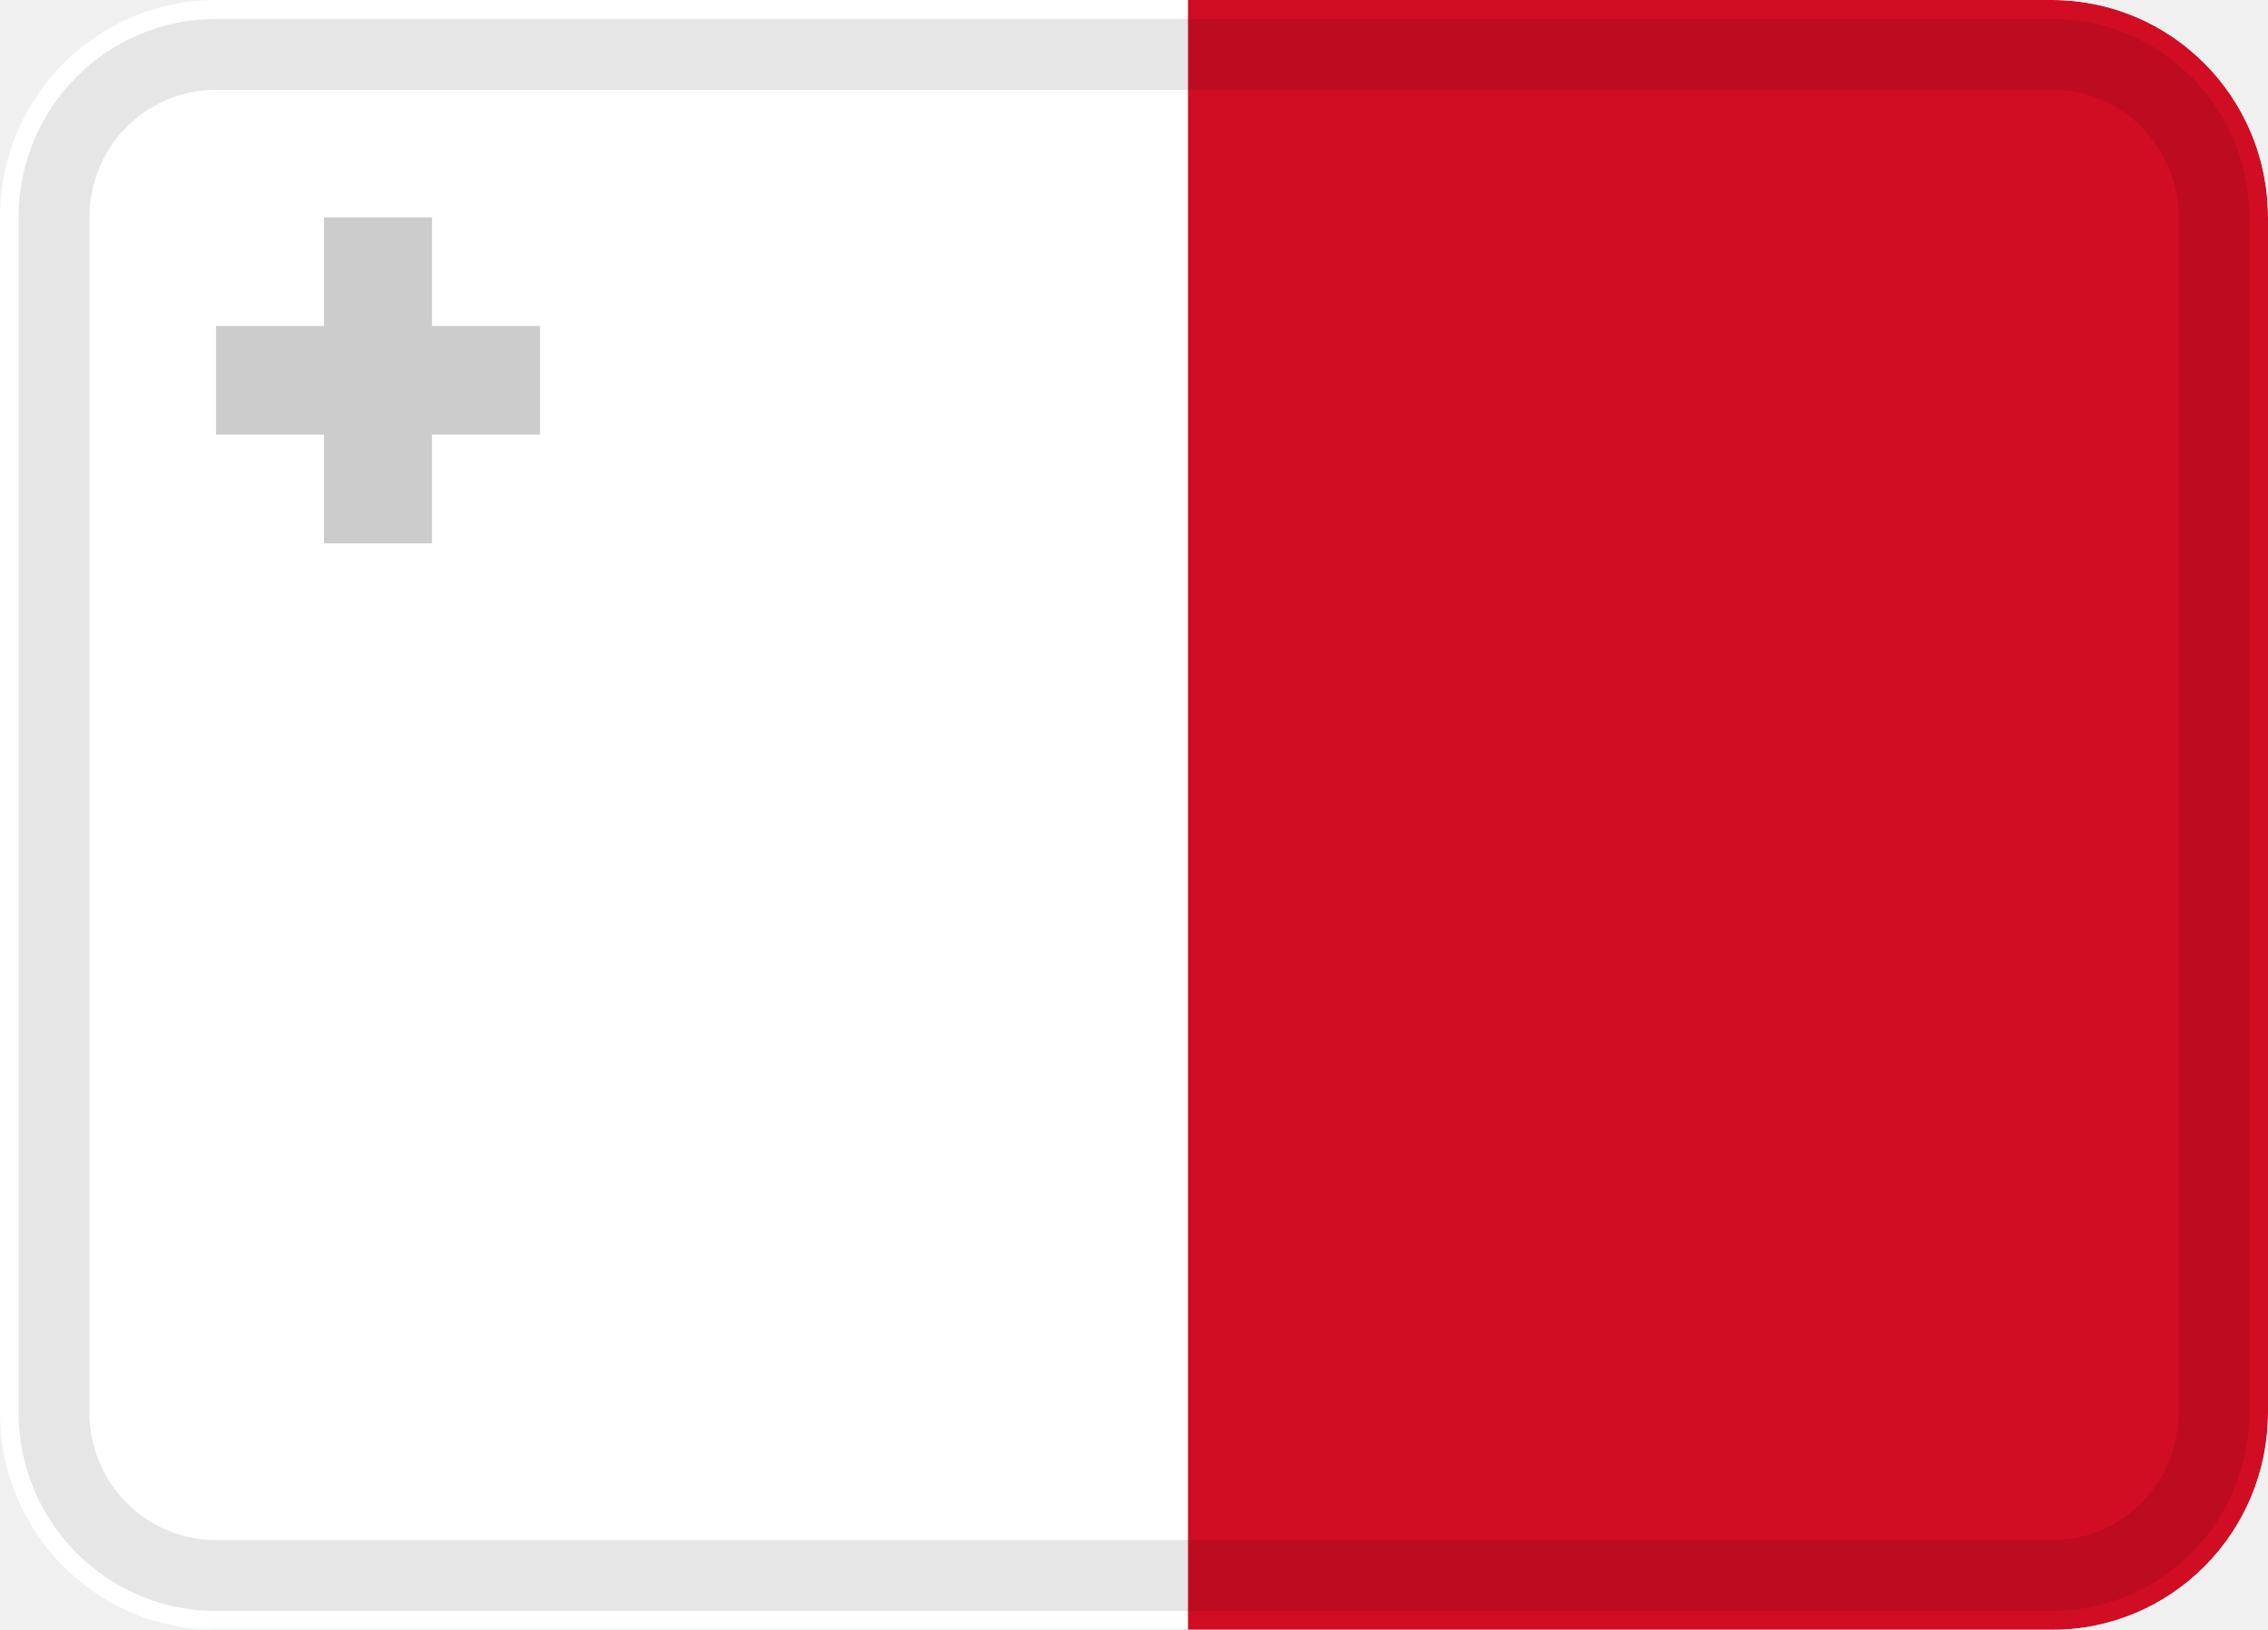
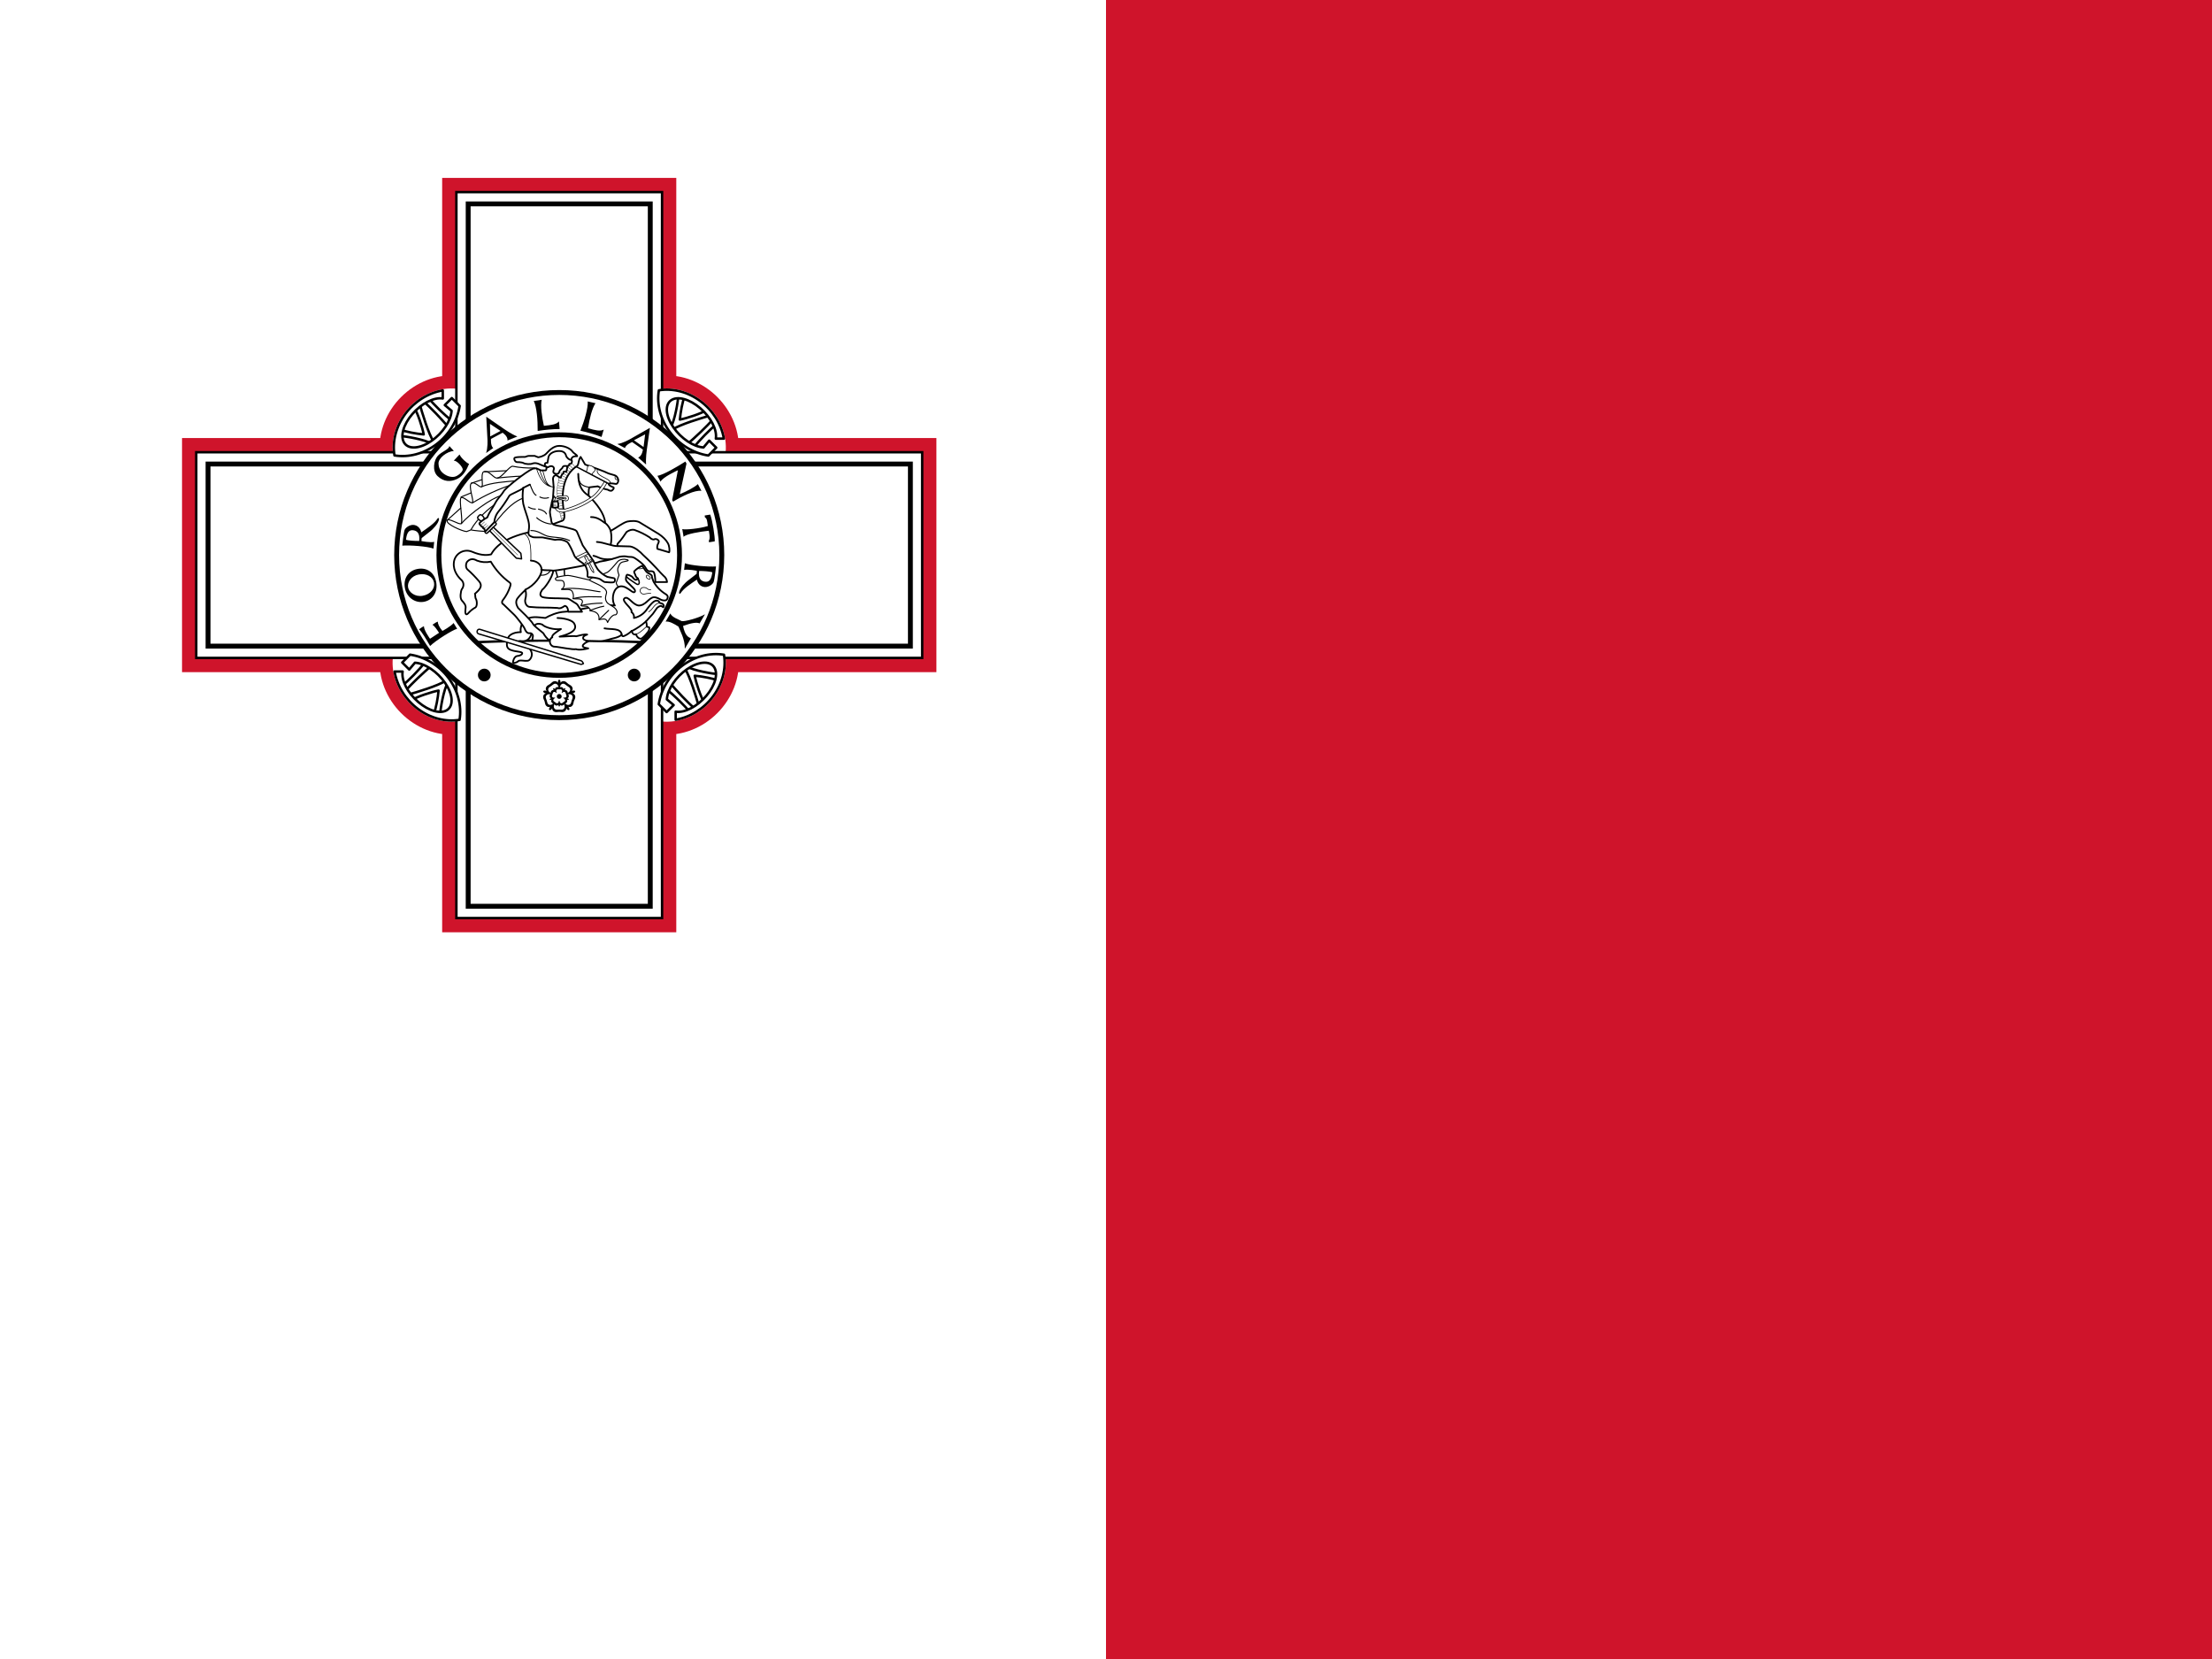
- <svg xmlns="http://www.w3.org/2000/svg" width="32" height="23" viewBox="0 0 32 23" fill="none">
-   <g clip-path="url(#clip0_1438_2129)">
-     <mask id="mask0_1438_2129" style="mask-type:alpha" maskUnits="userSpaceOnUse" x="0" y="0" width="32" height="23">
-       <path d="M28.952 0H3.048C1.364 0 0 1.373 0 3.067V19.933C0 21.627 1.364 23 3.048 23H28.952C30.636 23 32 21.627 32 19.933V3.067C32 1.373 30.636 0 28.952 0Z" fill="white" />
-     </mask>
-     <g mask="url(#mask0_1438_2129)">
-       <path d="M28.952 0H3.048C1.364 0 0 1.373 0 3.067V19.933C0 21.627 1.364 23 3.048 23H28.952C30.636 23 32 21.627 32 19.933V3.067C32 1.373 30.636 0 28.952 0Z" fill="#D10D24" />
-       <path fill-rule="evenodd" clip-rule="evenodd" d="M0 0H16.762V23H0V0Z" fill="white" />
-       <path fill-rule="evenodd" clip-rule="evenodd" d="M4.571 4.6H3.048V6.133H4.571V7.667H6.095V6.133H7.619V4.6H6.095V3.067H4.571V4.6Z" fill="#CCCCCC" />
-       <path d="M28.952 0.767H3.048C1.785 0.767 0.762 1.796 0.762 3.067V19.933C0.762 21.203 1.785 22.233 3.048 22.233H28.952C30.215 22.233 31.238 21.203 31.238 19.933V3.067C31.238 1.796 30.215 0.767 28.952 0.767Z" stroke="black" stroke-opacity="0.1" />
+ <svg xmlns="http://www.w3.org/2000/svg" xmlns:xlink="http://www.w3.org/1999/xlink" id="flag-icons-mt" viewBox="0 0 640 480">
+   <path fill="#fff" d="M0 0h640v480H0Z" />
+   <path fill="#cf142b" d="M320 0h320v480H320Z" />
+   <g fill="#fff" stroke="#000" stroke-width="96" transform="translate(161.8 160.6)scale(.0147)">
+     <path fill="none" stroke="#cf142b" stroke-width="512" d="M-2048-7168h4096v3890.8A1094 964 45 0 1 3277.2-2048H7168v4096H3277.2A964 1094 45 0 1 2048 3277.2V7168h-4096V3277.2A1094 964 45 0 1-3277.2 2048H-7168v-4096h3890.8A964 1094 45 0 1-2048-3277.2Z" />
+     <path stroke="none" d="M2024-3275.2A1094 964 45 0 1 3275.2-2024v4048A964 1094 45 0 1 2024 3275.2h-4048A1094 964 45 0 1-3275.2 2024v-4048A964 1094 45 0 1-2024-3275.2Z" />
+     <path stroke-width="48" d="M-2024-7144h4048V7144h-4048zm-5120 5120H7144v4048H-7144Z" />
+     <path d="M-1792-6912h3584V6912h-3584zm-5120 5120H6912v3584H-6912Z" />
+     <circle r="3200" />
+     <circle r="2368" />
+     <g id="mt-a" stroke-linejoin="round" stroke-width="48">
+       <path d="M3084-2565c-111 85-322 302-450 461l-119-74c163-141 389-350 514-499zm-101-185c-201 59-585 172-749 276l-36-52c69-99 147-506 144-622l125 28c-41 100-81 314-92 453 129-23 435-123 522-186z" />
+       <path d="M3240.8-2291.9h-158.6a600 330 45 1 0-242.3 173.3l112.1-133.7 138.1 138.1-154.5 154.4a1070 940 45 0 1-974.1-1283 1070 940 45 0 1 1279.3 950.9z" />
    </g>
+     <use xlink:href="#mt-a" transform="rotate(90)" />
+     <use xlink:href="#mt-a" transform="scale(-1)" />
+     <use xlink:href="#mt-a" transform="rotate(-90)" />
  </g>
-   <defs>
-     <clipPath id="clip0_1438_2129">
-       <rect width="32" height="23" fill="white" />
-     </clipPath>
-   </defs>
+   <g transform="translate(161.8 160.6)scale(.0147)">
+     <path d="M-2541 1790c-72-126-167-287-219-329 32-22 75-54 97-60-1 80 120 246 120 246l178-117c-50-77-94-136-130-159 44-32 91-59 104-62 1 39 24 104 92 184 0 0 166-88 220-156l70 114c-78 15-428 233-532 339m-247-1517c-187 34-282 193-250 372 32 181 194 305 372 275 178-31 279-195 245-385s-180-296-367-262m27 108c150-27 276 46 297 162s-72 231-223 258-271-69-288-166c-18-99 63-227 214-254m366-1100c-62 98-199 188-320 271-17-86-81-141-155-146-79-4-160 59-174 101-20 58-45 307-45 307 156-12 497 15 614 58l14-132c-77 20-251-16-251-16l4-58 180-142c23-18 158-144 162-234 1-28-23-21-29-9m-361 441c-71 2-219-6-260-24 16-143 60-194 136-187 70 7 144 47 124 211m682-1772c-136 11-306 139-302 249 1 58 21 138 98 196 76 58 155 75 218 63 61-11 162-96 161-143 0-46-108-174-176-174l113-121c29 70 145 172 188 185-49 117-110 239-238 298-128 60-261 57-382-57-114-108-70-316 2-397 79-89 226-127 229-196zm638-673 24 454s9 161-28 261l141-99c-55-44-44-179-44-179l228-122s108 69 97 153l194-79c-113-43-253-142-253-142zm73 141 208 138-203 109zm1018-474c-26 111 2 330 43 512 141-13 249-27 297-87l13 150c-139 0-292 16-432 38 2-205-19-474-77-590zm1059 67c-65 94-119 308-147 492 136 40 242 66 309 27l-43 145c-129-50-278-92-416-123 76-189 155-448 144-576zm1071 485-396 225s-140 81-246 93l151 80c15-68 141-119 141-119l212 149s-14 129-94 156l157 138c-11-120 14-291 14-291zm-94 128-31 249-189-133zm304 932-62-117c102-8 409-188 550-280l22 40-132 603c118-47 305-145 356-199l70 133c-131-19-374 101-558 213l-18-32 113-587s-305 138-341 226m930 872c-12-89-14-150-57-170l-5-37 109-18c45 117 96 443 89 527l-112 18-5-31c37-42 0-196 0-196-166 17-455 64-496 121l-26-154c59 20 350-11 503-60M2388 752c62-98 201-187 322-269 17 86 80 142 155 146 79 5 160-56 174-99 21-58 47-306 47-306-156 10-496-19-613-63l-15 132c77-19 251 17 251 17l-4 58-181 141c-24 18-160 143-165 233-1 28 23 20 29 10m365-439c71-1 219 8 260 26-17 143-62 194-138 186-70-8-143-48-122-212m-566 836-93 160c72-11 172 46 253 99 27 72 133 256 125 436l120-206c-53-24-115-50-155-243 158-59 276-78 326-50l106-180c-123 74-412 150-460 134-50-29-192-73-222-150" />
+     <circle cx="1475" cy="2361" r="125" />
+     <circle cx="-1475" cy="2361" r="125" />
+   </g>
+   <g transform="translate(161.8 201.5)scale(.0147)">
+     <path d="M195 268c-13 9-48-9-56-37 0 9-2 37-19 53-41 39-85 20-120 20s-79 19-120-20c-17-16-19-44-19-53-8 28-43 46-56 37-12-9-6-48 18-64-8 2-36 9-56-2-50-27-45-75-56-108s-43-69-18-120c10-21 36-32 44-35-29 1-56-27-52-41 5-15 44-21 67-3-6-7-20-31-16-54 10-56 57-66 85-87 29-21 53-62 109-54 23 3 41 24 47 31-10-27 8-62 23-62s33 35 23 62c6-7 24-28 47-31 56-8 80 33 109 54 28 21 75 31 85 87 4 23-10 47-16 54 23-18 62-12 67 3 4 14-23 42-52 41 8 3 34 14 44 35 25 51-7 87-18 120s-6 81-56 108c-20 11-48 4-56 2 24 16 30 55 18 64M-93 128c16 12-27 48-10 93 19 53 72 37 103 37s84 16 103-37c17-45-26-81-10-93s38 40 85 39c57-3 58-57 67-87 10-30 42-75-3-110-37-30-86 0-92-19s50-23 64-69c15-55-37-72-62-91-26-18-59-62-106-31-39 27-26 82-46 82s-7-55-46-82c-47-31-80 13-106 31-25 19-77 36-62 91 14 46 70 50 64 69s-55-11-92 19c-45 35-13 80-3 110 9 30 10 84 67 87 47 1 69-51 85-39" />
+     <path d="M0 199c-9 0-20-21-14-38-3 5-14 17-28 19-34 5-48-20-65-32-17-13-45-19-51-52-3-14 6-29 9-33-14 11-37 7-40-2-3-8 14-25 31-25-5-1-20-8-26-20-15-31 4-52 11-72 6-20 3-49 33-65 12-7 29-3 34-1-15-10-18-33-11-39 8-5 29 6 34 22 0-5 1-22 11-31 25-24 51-12 72-12s47-12 72 12c10 9 11 26 11 31 5-16 26-27 34-22 7 6 4 29-11 39 5-2 22-6 34 1 30 16 27 45 33 65 7 20 26 41 11 72-6 12-21 19-26 20 17 0 34 17 31 25-3 9-26 13-40 2 3 4 12 19 9 33-6 33-34 39-51 52-17 12-31 37-65 32-14-2-25-14-28-19 6 17-5 38-14 38M0 85c11 0 4 30 25 44 25 17 43-6 57-16s42-20 33-49c-7-25-37-27-34-38 3-10 29 6 50-10 24-19 7-43 2-59-6-16-6-46-37-47-26-1-37 27-46 21s15-26 6-50c-11-29-39-20-56-20s-45-9-56 20c-9 24 15 44 6 50s-20-22-46-21c-31 1-31 31-37 47-5 16-22 40 2 59 21 16 47 0 50 10 3 11-27 13-34 38-9 29 19 39 33 49s32 33 57 16c21-14 14-44 25-44" />
+     <circle r="48" />
+   </g>
+   <g fill="none" stroke="#000" stroke-linecap="round" stroke-linejoin="round" stroke-width="36">
+     <path stroke-width=".7" d="M137.9 185.8a588 588 0 0 1 48 0" />
+     <path stroke-width=".4" d="m160 143.3 1.3 1.5m2 19.2q-.1 2 .2 3.2m-3.2-3c.4.5 1 2.3 1 3" />
+     <path fill="#fff" stroke-width=".5" d="M170.2 185.6c-.6.2-1.6.8-1.6 1.3s1.2.6 1.6.7c-.7.2-2.7.6-3.6.2-.6.3-5.2-.7-6.2-.7-.6 0-1.4-.6-1.3-1.7 0-.2.2-.8.7-1-.3-.6 1.1-1.5 2.5-2.4-2 .3-4.7-.5-5.4-1.3-1.6-.6-2.3 0-3 1.4 0 2.4-1.3 3.6-3 3.4-1-.2-1.3.3-1.6.5l3.3 1c2.2 2 1 3.6.5 4s-1.7.1-2.4.1c-.8 0-.8.3-1 .4q-1 .5-1.3.2c0-.3.3-1.7 1.2-1.9.5 0 1.5-.3 1.5-.8s-1.8-.4-3.2-.9c-1.1-.4-1.5-1-1.1-2.9.3-2 2.7-2.3 3.9-2.3-.2-.8 0-2.3 1-3.3 1.6-1.5 4-1 6.1-.8 1.2-.7 3.4-1.7 5.6-1.8 2 0 10.6-2.3 14.5-1.8-1-1.3-.7-4.4.9-5.3 2-1.2 4.2 2 4.8 1.4s-.7-1.4-2.2-3c-.4-.6-.3-.6-.3-.8q0-.8.3-1.2c.2-.1 1.4.3 1.7.8q.7 1 1.3.5c.5-.4-.2-.2-.5-1-.1-.5-.5-.9-.4-1.3a7 7 0 0 1 2.3-1.6l.9 1.3c.7 1.1 1.4.8 1.9 1.6q0 .6.5 1.7a10 10 0 0 0 3.5 3.6q.5.3.6.7 0 .7-.4 1c-.2.2-1 .2-1.6-.1q-1.4-.8-2.1-.7c-1.4.2-2.3 2.4-4.3 2.4-1.8-.2-3-2.9-4.1-2.1s2.5 3 2 4c.4.2.9 1 .7 1.7a6 6 0 0 0 3.9-2.7q1.5-2 2.2-2.2c.6-.3 1.3 0 1.3.5l.9.3q.6.5.2 1l-.6-.4q-.5 0-1.2.6l-1.2 1.7-2 2.2q.3.8.2 1.5l.7.2q.2.1 0 .7c0 .5-2 2.7-2.4 2.6-.8 0-1.4-1-1.3-1.3-.9.4-1.3-.6-1.3-1a7 7 0 0 1-2.2 1.5q-.6.3-.8-.4c-.1.4-1.3.8-1.6.9-1.5.3-3.1 1-4.6 1l-3.8-.1z" />
+     <path fill="#fff" stroke-width=".3" d="M175.5 171.4c0 .6-.9 2 .4 3.2.8.6 2.1 1.1 2.5 2 .4.7-.1 1.3-.3 1.3-.8-.2-1.9 1.2-2.3 2.2-.4-1.4-1.3-1-2.5-.8q.3-2.3-2.6-2.6c.3-.3-.2-.7-.6-1.1s-1.8-.1-2-.4c0-.3.7-1 .3-1.5-.4-.7-2-.3-2.6-.5q.3-1-.2-2c-.5-1-2.2-.5-3.1-.7q1.1-.8.6-2.1c-.4-1-2.4.1-2.4-1 .1-.5 2.4-.8 3.3-.9s3.7.7 6.5 1.3c.6.6 5 1.9 5 3.6" />
+     <path stroke-width=".5" d="M182.8 182.6a20 20 0 0 0 4.1-2.8m-25.6-1c1.2 0 3.9.4 4.7 1.4.7 1 1.2 2.7-4.1 4 1.6 0 4-.3 4.8-.1.8-.2 2.5-.7 3.2-.5-.3.1-1.2.4-1.2 1q0 .5 1.1.8m5.1-3.6c1.9.4 4.6-.2 5 1.8" />
+     <path stroke-width=".4" d="M181.2 166.8c.5.6 2 1.5 2.7 2 1 .8 1.4-.1.7-1.4" />
+     <path stroke-width=".3" d="M168.1 175.2a30 30 0 0 1 6.1-.7m-8.4-1.3c3-.8 6.2-.5 8.2-.5m-.5 6.4 2.6-2.5m-5.4 0c1-.3 2.6-1 4-1.2m-4.2-7.6c1.6-1.5 3.4-1.3 5.2-2.2 1-.6 2-2 3-3.1q.6-.7 2-.7 2.2.3-.1.7c-1.2.2-1.3.7-1.7 1.6-.4.8 0 1.7.2 2.3l-.8 2.2q0 .4.5 1.1m-16.3.8c4-.9 10 .7 11.1.7" />
+     <path stroke-width=".2" d="M187.7 177c1.3-.7 1.3-2 3-2.6m-6.6 9.1c1.7-.8 2-1.5 3-2.2m.9-13.7q-.4 0-.8-.3-.4-.6-.1-.8.1-.3.7.2c.6.5.3.7.2.9m.3 3c-.8.2-1-.5-1.7-.6-.9-.2-1.4.4-1.4.9s.5 1 1 1 1-.3 2.1-.2m-3.8-7.2q1 .2 1.7-.2" />
+     <path fill="#fff" stroke-width=".1" d="M162.7 150.7a.4.2 75 0 1-.2-.7.4.2 76 0 1-.2-.7.4.2 77 0 1-.2-.7.4.2 79 0 1-.1-.7.4.2 80 0 1-.2-.7.2.4-8 0 1-.1-.7.2.4-7 0 1-.1-.8.2.4-5 0 1-.1-.7.2.4-3 0 1-.1-.7.2.4-1 0 1 0-.8.2.4 1 0 1-.1-.7.2.4 4 0 1 0-.8.2.4 6 0 1 0-.8.2.4 9 0 1 .1-.7.2.4 12 0 1 .2-.8.2.4 15 0 1 .1-.7.2.4 19 0 1 .2-.8.2.4 23 0 1 .3-.7.2.4 27 0 1 .3-.7.2.4 31 0 1 .3-.7.2.4 35 0 1 .5-.7.2.4 40 0 1 .5-.7.2.4 45 0 1 .5-.6.2.4 49 0 1 .6-.7" />
+     <path stroke-width=".1" d="m163.6 150.4-.9.3m.7-1-.9.3m.8-1-1 .3m.9-1-1 .3m.9-.9-1.1.2m1-1-1.2.3m1-1-1.1.3m1.1-1-1.2.2m1.2-.8h-1.4m1.4-.7h-1.4m1.4-.7h-1.5m1.5-.7h-1.5m1.6-.7-1.6-.1m1.7-.6-1.6-.2m1.7-.4-1.7-.3m1.9-.4-1.7-.4m1.9-.2-1.8-.5m2-.2-1.8-.6m2 0-1.7-.7m2 .2-1.7-1m2.1.4-1.8-1m2.2.5-1.7-1.2m2.1.7-1.6-1.4m2.1 1-1.6-1.6m2.1 1-1.5-1.7" />
+     <path fill="#fff" stroke-width=".5" d="m173 140.7-2.5.3c-.2.5-.2 1.9-.2 2.4 2.3 2.3 4.6 5.2 4.8 7.9a5 5 0 0 1 1.6 2.3c1.7-.9 3.4-2.3 4.8-2.7 1-.2 2.6-.3 3.5.2l5.6 3.4q1.8 1.2 2.6 2.6c.5.8.6 2.3.4 2.7l-3.4-1q-.2-.8.3-1.7c.2-.6.2-.6-.3-1q-.6-.3-1 0-.7 0-1.2-.6a21 21 0 0 0-4.5-2.2q-1-.2-2.2.6c-.4.6-1.6 2.4-2.5 3.3q-.3.3-.1.8l3.6.1c1.4.2 3 1.6 3.8 2.5 3.5 3.2 4.8 5 5.9 6q.9.7 1 1.8h-3.4q0-1.8-.4-2.8c-.4-.5-1.1-.3-1.4-.3q-.5-.1-1-1c-.5-1-2.3-2.3-3.1-2.8s-1.1-.3-2-.4q-1-.3-2.5 0c-.9.3-3.4 1.1-5.7 1.4-.8.4-3.3.8-6 1.4-2 .4-6.5 1.2-7.4 1.2-.3 2.1-2.6 5.2-3.2 5.5q-1 1.5-.2 2c.5.5 3.9.5 4.7.5l2.9.1c.5.1 1.3.8 2.2 1.3.6.3.7.7 1.1 1.3l.8 1.2h-4q-.1-1.6-1-1.7c-.6.4-1.3.9-2.1.6-3.1-.2-5.1 0-8-.3-.9 0-1.6-1.2-1.3-2.3q.4-1.4 0-2.6c-.3.3-1.5 1.4-2.1 2.2-1 1.1-.4 2.3 0 3 .5.5 3.9 3.7 4.3 4.6.3.6 1.7 1.6 3 2.7q.7 1.3 1.8 2.1h-5l.2-1.3c0-.3-.3-.9-1-.8s-1.2-.7-1.4-1.3-2.5-3.6-3.2-4.2l-3-2.9c-.4-.1-.5-.8 0-1.3a13 13 0 0 0 2-3.8c.3-.9 0-1-.2-1.2a20 20 0 0 1-5.4-6 7 7 0 0 1-4-.3q-1.7-1-2.9.4c-.4.7-.4 1.8.3 2.3q1.5 1.3 3.3 3.4c1 1.3.1 2.3-1.3 3.5.2.5 0 .4.2 1.3.5.7.5 2.4-.1 2.7q-1 .5-2 1.6c-.8.9-1 0-.8-1.4.2-.9-.5-1.6-1.1-2.3s-.3-2.6 0-3.2c.5-.6.8-1.7 0-2.6-.9-.8-2.5-2.6-2.3-5a3.8 3.8 0 0 1 5.2-3.3c3 1.3 4.7 1 5.6.8q1.2-2.2 3.8-3.8c1.7-1 5-2.3 8.3-2.8l8.1-3c1.1-.2 1-1.2 1-1.8-1-5.5-.8-11.3 3.7-14.2.5-.5.3-1.7 1-2.6l1.3 2.2c2 .7 5.4 1.9 6.8 2.6l1.7.5q.7.2 1 1 .3 1-.4 1.5c-.3.1-1.9-.4-2.3 0q0 .5 1.4 1c.3.2-.3 1-.7 1q-.5 0-.9-.3-1.5-.3-3-1" />
+     <path stroke-width=".5" d="M167.3 137.1c0 3.4 1.1 5.1 3 6.3m6.4 10.2a10 10 0 0 1 0 4m-24.7 13c2.5-1.1 4.8-4 4.7-5.8 0-1-.9-2.5-3.1-2.6m3 2.6c.8.3 2.3.1 3.5.3m12.6-8.3c2 .1 4.6 1.3 6 1.2m-7 2.8c1.8.4 1.8 1.2 5.3 1m-6-12.2c1.9 0 3 1 4 1.7" />
+     <path stroke-width=".3" d="M156.3 166.4q2.1.2 3-1.4m8-27.9c0 2.8 1 3.5 3.2 3.9" />
+     <path stroke-width=".2" d="M178 137.6c-.1.7-.2 1.3 1 1.2m-6.1-3.1c-.9 2.2 3.6 2.5 3.7 4m-25 14.7c2.2 1 2 5.3 2 7.8" />
+     <path fill="#fff" stroke-width=".2" d="M175.6 139.7c-.7 1.4-2.3 3.5-3.8 4.6q-3.5 2.6-8.1 3.7-.7.3-1.6.1-1 0-1.7-1.4c-.2-.4-.1-2.6.7-2.9a6 6 0 0 1 2.4-.4q.9 0 1 .8-.1.8-1 .7c-.6-.2-1.5-.6-2-.2-.4.2-.7 1.2-.4 1.7q.5 1 1.1 1l1.3-.1q4.4-1.2 7.8-3.6c1.5-1 3-3.4 3.6-4.4zm-12 4.3c-.9-.2-2.4 0-2.5.4q1-.5 2.5 0 .5-.1 0-.4m6-7.5.3-.7c.1-.1-.2-1.7 1.4-.9 1.7 1 .4 1.7.3 1.8l-.4.7" />
+     <path stroke-width=".4" d="m166.7 135 9.5 5" />
+     <g stroke-width=".3">
+       <path fill="#fff" d="M154.7 135.4a28 28 0 0 1-6.4-.5c-.8-.1-3.1 3.2-4.3 3.4-1.2.3-2.4-2.4-4.1-1.8-.9.7 0 4-.5 4.3-.5.5-2-1.6-3-1-1 .8.8 5.1.3 5.6s-2.6-1.9-3.3-1.4.7 7.2 0 7.5c-.6.4-3.7-1.8-4-.9-.5 1 4.3 3.1 5.6 3.2l1.3-.5c.4.2 4.2.5 4.6.5l2.1-2.2c3.3-4.3 7-8.3 11.7-8z" />
+       <path d="m140.2 136.5 6.3-.3m-10.1 3.6 3-1m-6 5 2.9-1.2m-7 8 4-3.6m3 6.2c1.7-3 5-6.2 7.9-7.9m-10.7 6.2c2.4-2.9 9.1-7.6 11.3-8m-5.4-2.7c2.8-1.2 6.8-1.4 10-1.7m-5.5-.8c.4 0 5.2-.6 7.3-.5m-14.5 7.7q5.4-3.3 11.5-5.3" />
+     </g>
+     <path fill="#fff" stroke-width=".4" d="M168.2 191.2c.3.1.6.8.6.8s-.6.3-.8.2l-29.5-8.8c-.8-.2-.5-1.6.4-1.3zm-28-41q-.4-1.1-1.2-1.3c-.2 0-.9.7-.8.9 0 .4.9 1 1.2 1zm2.7 1-2.5 2.5c-.3.3.3.8.6.5l2.5-2.4c.3-.3-.3-.9-.6-.6m-1.2 2.4 7.7 7.9 1.5.2-.2-1.6-8-7.6z" />
+     <path stroke-width=".1" d="m149.8 160.6-7.6-7.6" />
+     <path fill="#fff" stroke-width=".5" d="M160 138.6q0-.7.5-1c.5-.3.3-.1.6 0l.8.5q.3.2.4 0 0-.4.3-.8l.2-.2q.3 0 .2-.3t.3-.4c.2 0 .6.3.6 0l.3-1.6c.6.1.4-.6.6-.6.6.2.9-.8.5-1.2q.1-1.1 1.7-1c-.1-.5-.9-.7-1.4-1.4s-2-1.6-3.8-1.6-3.1 1.6-3.8 2.3-2 1-2.3 1l-1-.4H153c-.6 0-.8.4-1.5.3-.4 0-2 0-2.5.2s0 1.2.5 1.3c.2 0 1.5 0 2 .3s2 .4 2.6.1c1.3-.4 2.1.4 3.5.8l.5.1q.1 1.2-.4 1.1h-1.2l-1.3-.6q-.9 0-1.2.2c-1.7.7-7.7 5.4-8.3 6.5-.7 1.2-1.7 1.9-2.6 3.7-.5 1-1.5 2.2-2.1 3.8-1 .5-2.1 1.4-2.3 1.7q0 .4.4.6 0 .3.6.5-.1.4.4.4 0 .5.5.7l2.4-2.5q.2-1.7 1-2.8a41 41 0 0 0 3.4-4.9c.3-.4 3.2-1.5 4-2.2a14 14 0 0 0 0 4.6c.5 2 1.1 3.3 1.5 5s0 2.7 0 3.5q0 .7 1 1c.5.4 2.9 0 3.6.3l3.1.6a5 5 0 0 1 3.5.6c.6.5 1.7 3 2.1 4s2.6 2.1 3 2.7c.5.5.9 2 .8 2.7q-.2 1 .7.8c.5 0 2.5.3 2.8.5.4.2 1.2.9 1.5.9s1.7.2 2.4.1.6-1.1.3-1.2l-2-.4a8 8 0 0 1-2.7-2.1q-.8-1.2-1.3-2.5l-3.1-4.5-1.6-3.8c-.3-.7-.8-.7-1.3-.9-1.8-.5-2.5-.7-4.4-1-1.3-.3-1.6-.4-1.8-1.4 0-.8-.6-2.2-.3-3.2l.4-1.8c0-.5.4-1.3.4-1.7l.2-3zm1.4 8.2c-.2 0-1 .2-1.5 0-.1 0 0-.4 0-.4s-.2-.3 0-.4q-.1-.2 0-.4-.3-.3 0-.5l1.4-.1q.4.9.1 1.8" />
+     <path stroke-width=".5" d="M158.1 135.1c.4.3.4 0 1.1-.2s1.3.4 1 1q-.4 1 .6 1.2c1 .2 1-.7 1.2-1l.7-.7c.2-.8 1-.6 1.5-.5m1-1.9c-.3.2-1.2-.5-1.4-1.1q-.3-1.3-1.8-1.4c-1.5-.1-3 .6-3.3 1.7l-.3 1.7q-.6 0-.7.2l-.1.8m-6.3 6.3 2-1" />
+     <path stroke-width=".3" d="M153.4 140.3c.5 1.3 1 2.6 1.7 3m1.1.5q1.2.6 2.5.2m-5.1 9.5c2.1 0 3 1 4.7 1.6 1.8.5 4.2.2 6.5 1.3m-11.9-9.7q1 .6 2 .6m.9 0q1.8.4 2.3 1.4m-2.8 1.1c1 1 3 1.8 4.2 1.8" />
+     <path stroke-width=".2" d="M157 136c.9 3.2 1 4.4 3.2 5m-4.1-5.1c1 3.1 2 4.8 4.1 5m-5-5.4c1 3.1 2.4 5.3 5 5.4m11.6 24.8q-.6-.4-1-1.3l-.7-1.6-.5.3q-.6 0-.2-.4l.4-.2-.6-1.2q-.3 0 .2-.3t.4 0l.6 1.2.4-.2c.3-.2.5.3.2.4l-.5.2.8 1.6c.4.7.5.9.5 1.5m-.1-3.4-2.4 1.3m-2.2-1.8 3.2-1.6m-3.7 1 3.3-1.6" />
+     <path stroke-width=".1" d="m140.1 153 1.1-1m-1.5.5 1-1m-1.6.5 1.1-1m19.8-4.6h1m-1.1-.8h1m-1 .4h1m1.3-9.2.6.3" />
+   </g>
</svg>
